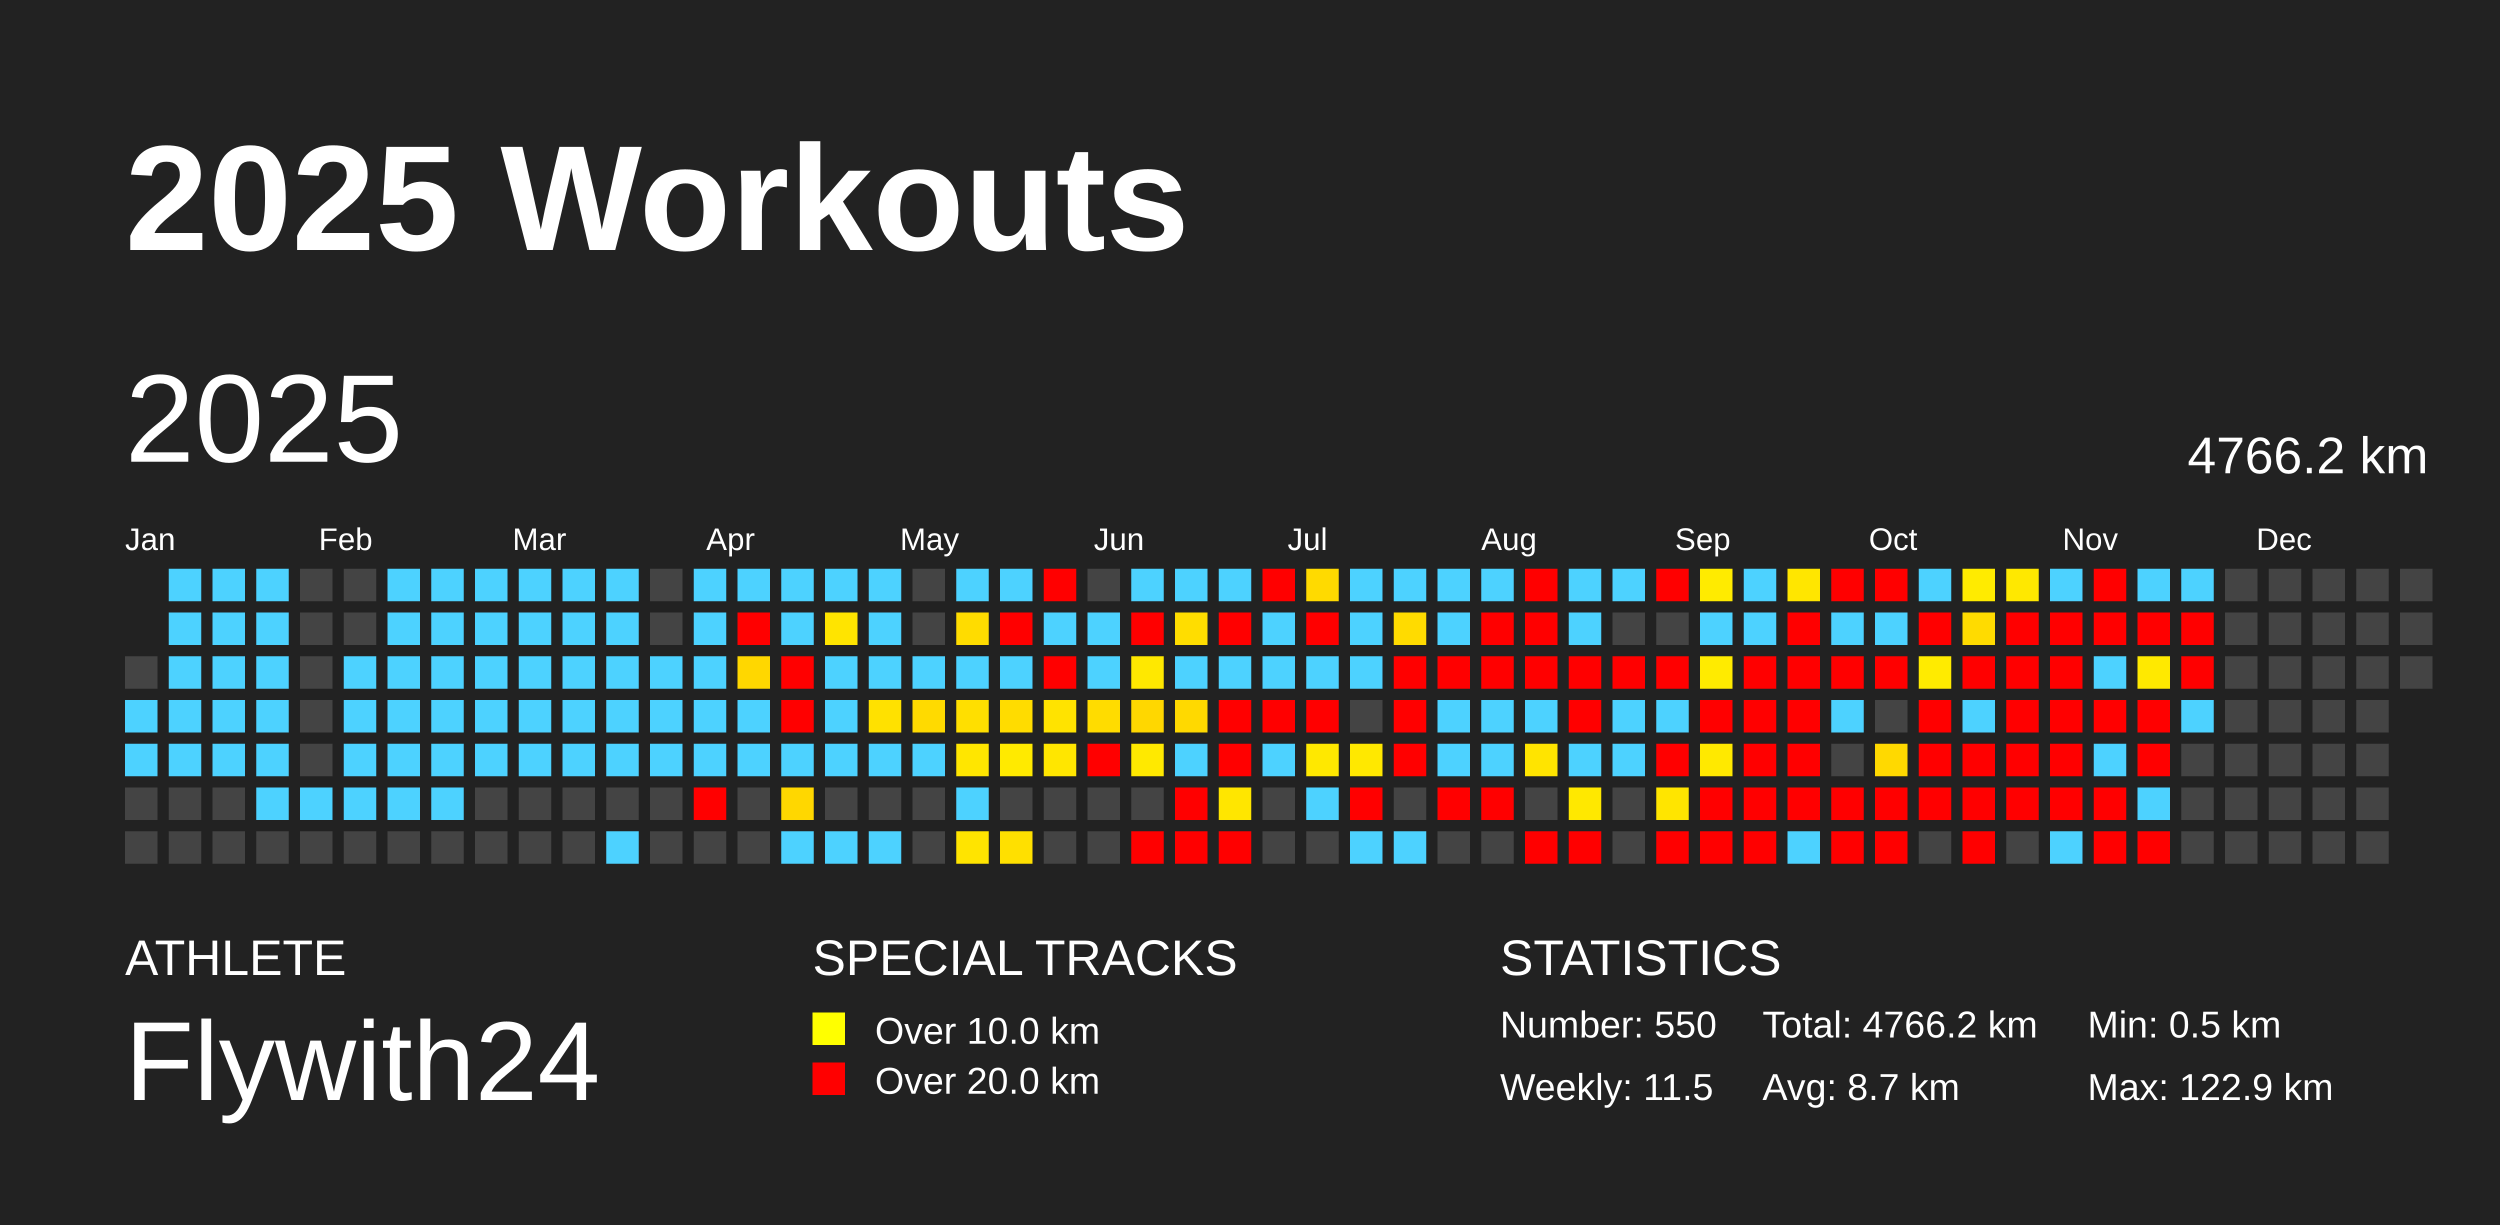
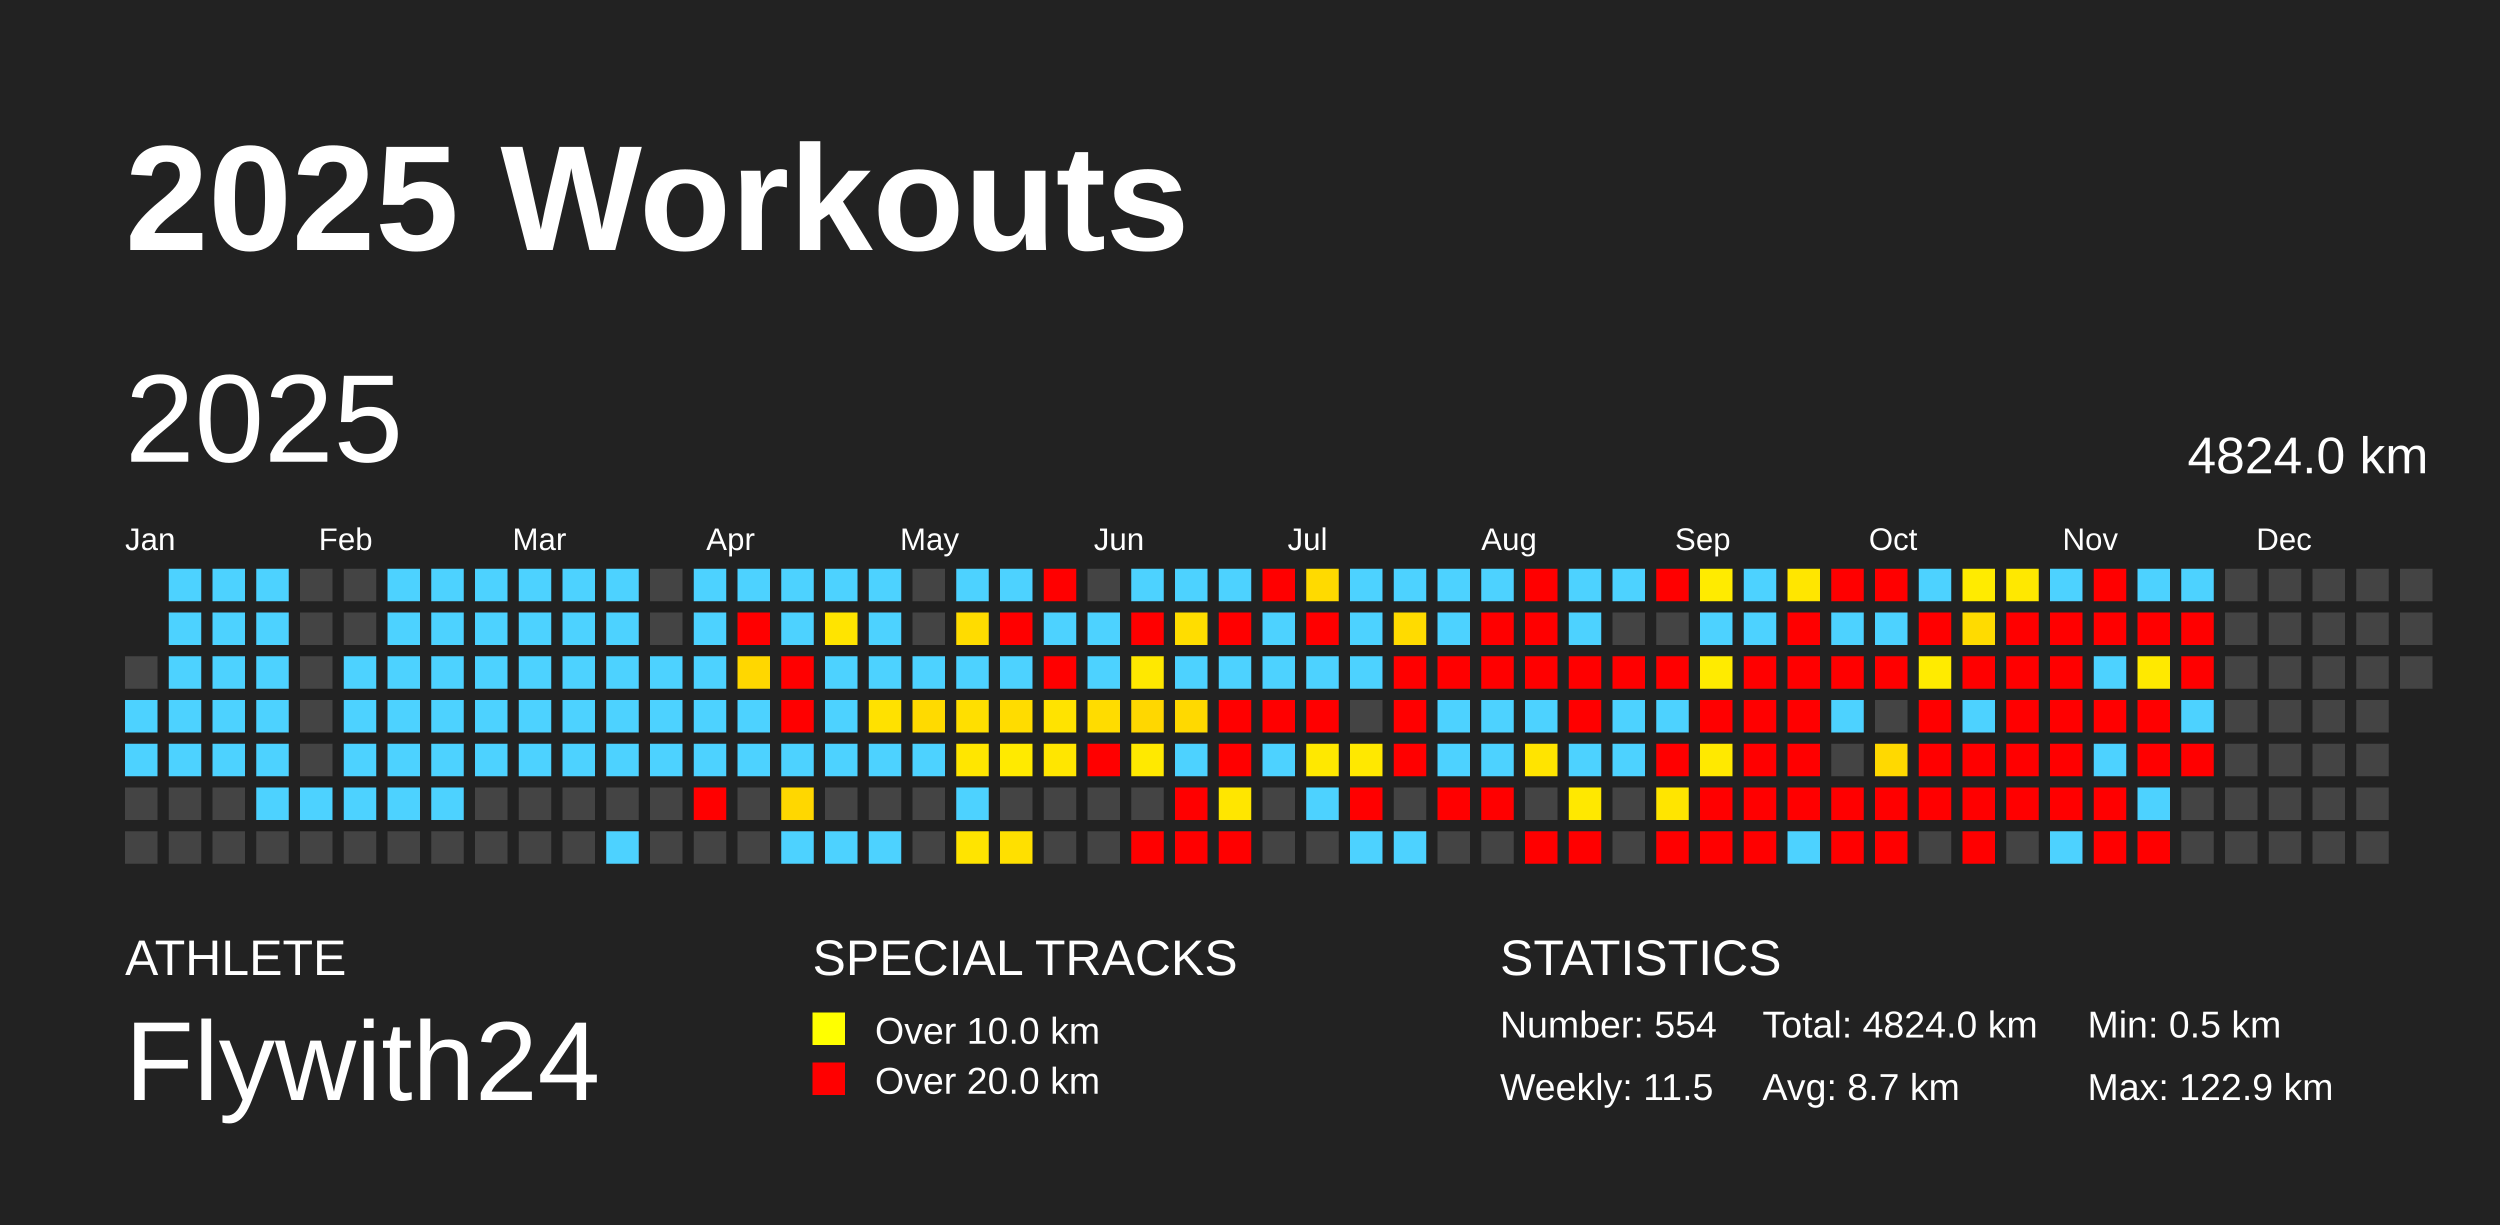
<svg xmlns="http://www.w3.org/2000/svg" baseProfile="full" height="98mm" version="1.1" viewBox="0,0,200,98" width="200mm">
  <defs />
  <rect fill="#222222" height="98" width="200" x="0" y="0" />
  <text fill="#FFFFFF" style="font-size:12px; font-family:Arial; font-weight:bold;" x="10" y="20">2025 Workouts</text>
  <text fill="#FFFFFF" style="font-size:4px; font-family:Arial" x="10" y="78">ATHLETE</text>
  <text fill="#FFFFFF" style="font-size:9px; font-family:Arial" x="10" y="88">Flywith24</text>
  <text fill="#FFFFFF" style="font-size:4px; font-family:Arial" x="65" y="78">SPECIAL TRACKS</text>
  <rect fill="yellow" height="2.6" width="2.6" x="65" y="81" />
  <text fill="#FFFFFF" style="font-size:3px; font-family:Arial" x="70" y="83.5">Over 10.0 km</text>
  <rect fill="red" height="2.6" width="2.6" x="65" y="85" />
  <text fill="#FFFFFF" style="font-size:3px; font-family:Arial" x="70" y="87.5">Over 20.0 km</text>
  <text fill="#FFFFFF" style="font-size:4px; font-family:Arial" x="120" y="78">STATISTICS</text>
-   <text fill="#FFFFFF" style="font-size:3px; font-family:Arial" x="120" y="83">Number: 550</text>
+   <text fill="#FFFFFF" style="font-size:3px; font-family:Arial" x="120" y="83">Number: 554</text>
  <text fill="#FFFFFF" style="font-size:3px; font-family:Arial" x="120" y="88">Weekly: 11.5</text>
-   <text fill="#FFFFFF" style="font-size:3px; font-family:Arial" x="141" y="83">Total: 4766.2 km</text>
+   <text fill="#FFFFFF" style="font-size:3px; font-family:Arial" x="141" y="83">Total: 4824.0 km</text>
  <text fill="#FFFFFF" style="font-size:3px; font-family:Arial" x="141" y="88">Avg: 8.7 km</text>
  <text fill="#FFFFFF" style="font-size:3px; font-family:Arial" x="167" y="83">Min: 0.5 km</text>
  <text fill="#FFFFFF" style="font-size:3px; font-family:Arial" x="167" y="88">Max: 122.9 km</text>
  <text dominant-baseline="hanging" fill="#FFFFFF" style="font-size:10.0px; font-family:Arial;" x="10" y="30">2025</text>
-   <text dominant-baseline="hanging" fill="#FFFFFF" style="font-size:4.125px; font-family:Arial;" x="175" y="35">4766.2 km</text>
+   <text dominant-baseline="hanging" fill="#FFFFFF" style="font-size:4.125px; font-family:Arial;" x="175" y="35">4824.0 km</text>
  <text fill="#FFFFFF" style="font-size:2.5px; font-family:Arial" x="10.0" y="44">Jan</text>
  <text fill="#FFFFFF" style="font-size:2.5px; font-family:Arial" x="25.5" y="44">Feb</text>
  <text fill="#FFFFFF" style="font-size:2.5px; font-family:Arial" x="41.0" y="44">Mar</text>
  <text fill="#FFFFFF" style="font-size:2.5px; font-family:Arial" x="56.5" y="44">Apr</text>
  <text fill="#FFFFFF" style="font-size:2.5px; font-family:Arial" x="72.0" y="44">May</text>
  <text fill="#FFFFFF" style="font-size:2.5px; font-family:Arial" x="87.5" y="44">Jun</text>
  <text fill="#FFFFFF" style="font-size:2.5px; font-family:Arial" x="103.0" y="44">Jul</text>
  <text fill="#FFFFFF" style="font-size:2.5px; font-family:Arial" x="118.5" y="44">Aug</text>
  <text fill="#FFFFFF" style="font-size:2.5px; font-family:Arial" x="134.0" y="44">Sep</text>
  <text fill="#FFFFFF" style="font-size:2.5px; font-family:Arial" x="149.5" y="44">Oct</text>
  <text fill="#FFFFFF" style="font-size:2.5px; font-family:Arial" x="165.0" y="44">Nov</text>
  <text fill="#FFFFFF" style="font-size:2.5px; font-family:Arial" x="180.5" y="44">Dec</text>
  <rect fill="#444444" height="2.6" width="2.6" x="10.0" y="52.5" />
  <rect fill="#4dd2ff" height="2.6" width="2.6" x="10.0" y="56.0" />
  <rect fill="#4dd2ff" height="2.6" width="2.6" x="10.0" y="59.5" />
  <rect fill="#444444" height="2.6" width="2.6" x="10.0" y="63.0" />
  <rect fill="#444444" height="2.6" width="2.6" x="10.0" y="66.5" />
  <rect fill="#4dd2ff" height="2.6" width="2.6" x="13.5" y="45.5" />
  <rect fill="#4dd2ff" height="2.6" width="2.6" x="13.5" y="49.0" />
  <rect fill="#4dd2ff" height="2.6" width="2.6" x="13.5" y="52.5" />
  <rect fill="#4dd2ff" height="2.6" width="2.6" x="13.5" y="56.0" />
  <rect fill="#4dd2ff" height="2.6" width="2.6" x="13.5" y="59.5" />
  <rect fill="#444444" height="2.6" width="2.6" x="13.5" y="63.0" />
  <rect fill="#444444" height="2.6" width="2.6" x="13.5" y="66.5" />
  <rect fill="#4dd2ff" height="2.6" width="2.6" x="17.0" y="45.5" />
  <rect fill="#4dd2ff" height="2.6" width="2.6" x="17.0" y="49.0" />
  <rect fill="#4dd2ff" height="2.6" width="2.6" x="17.0" y="52.5" />
  <rect fill="#4dd2ff" height="2.6" width="2.6" x="17.0" y="56.0" />
  <rect fill="#4dd2ff" height="2.6" width="2.6" x="17.0" y="59.5" />
  <rect fill="#444444" height="2.6" width="2.6" x="17.0" y="63.0" />
  <rect fill="#444444" height="2.6" width="2.6" x="17.0" y="66.5" />
  <rect fill="#4dd2ff" height="2.6" width="2.6" x="20.5" y="45.5" />
  <rect fill="#4dd2ff" height="2.6" width="2.6" x="20.5" y="49.0" />
  <rect fill="#4dd2ff" height="2.6" width="2.6" x="20.5" y="52.5" />
  <rect fill="#4dd2ff" height="2.6" width="2.6" x="20.5" y="56.0" />
  <rect fill="#4dd2ff" height="2.6" width="2.6" x="20.5" y="59.5" />
  <rect fill="#4dd2ff" height="2.6" width="2.6" x="20.5" y="63.0" />
  <rect fill="#444444" height="2.6" width="2.6" x="20.5" y="66.5" />
  <rect fill="#444444" height="2.6" width="2.6" x="24.0" y="45.5" />
  <rect fill="#444444" height="2.6" width="2.6" x="24.0" y="49.0" />
  <rect fill="#444444" height="2.6" width="2.6" x="24.0" y="52.5" />
  <rect fill="#444444" height="2.6" width="2.6" x="24.0" y="56.0" />
  <rect fill="#444444" height="2.6" width="2.6" x="24.0" y="59.5" />
  <rect fill="#4dd2ff" height="2.6" width="2.6" x="24.0" y="63.0" />
  <rect fill="#444444" height="2.6" width="2.6" x="24.0" y="66.5" />
  <rect fill="#444444" height="2.6" width="2.6" x="27.5" y="45.5" />
  <rect fill="#444444" height="2.6" width="2.6" x="27.5" y="49.0" />
  <rect fill="#4dd2ff" height="2.6" width="2.6" x="27.5" y="52.5" />
  <rect fill="#4dd2ff" height="2.6" width="2.6" x="27.5" y="56.0" />
  <rect fill="#4dd2ff" height="2.6" width="2.6" x="27.5" y="59.5" />
  <rect fill="#4dd2ff" height="2.6" width="2.6" x="27.5" y="63.0" />
  <rect fill="#444444" height="2.6" width="2.6" x="27.5" y="66.5" />
  <rect fill="#4dd2ff" height="2.6" width="2.6" x="31.0" y="45.5" />
  <rect fill="#4dd2ff" height="2.6" width="2.6" x="31.0" y="49.0" />
  <rect fill="#4dd2ff" height="2.6" width="2.6" x="31.0" y="52.5" />
  <rect fill="#4dd2ff" height="2.6" width="2.6" x="31.0" y="56.0" />
  <rect fill="#4dd2ff" height="2.6" width="2.6" x="31.0" y="59.5" />
  <rect fill="#4dd2ff" height="2.6" width="2.6" x="31.0" y="63.0" />
  <rect fill="#444444" height="2.6" width="2.6" x="31.0" y="66.5" />
  <rect fill="#4dd2ff" height="2.6" width="2.6" x="34.5" y="45.5" />
  <rect fill="#4dd2ff" height="2.6" width="2.6" x="34.5" y="49.0" />
  <rect fill="#4dd2ff" height="2.6" width="2.6" x="34.5" y="52.5" />
  <rect fill="#4dd2ff" height="2.6" width="2.6" x="34.5" y="56.0" />
  <rect fill="#4dd2ff" height="2.6" width="2.6" x="34.5" y="59.5" />
  <rect fill="#4dd2ff" height="2.6" width="2.6" x="34.5" y="63.0" />
  <rect fill="#444444" height="2.6" width="2.6" x="34.5" y="66.5" />
  <rect fill="#4dd2ff" height="2.6" width="2.6" x="38.0" y="45.5" />
  <rect fill="#4dd2ff" height="2.6" width="2.6" x="38.0" y="49.0" />
  <rect fill="#4dd2ff" height="2.6" width="2.6" x="38.0" y="52.5" />
  <rect fill="#4dd2ff" height="2.6" width="2.6" x="38.0" y="56.0" />
  <rect fill="#4dd2ff" height="2.6" width="2.6" x="38.0" y="59.5" />
  <rect fill="#444444" height="2.6" width="2.6" x="38.0" y="63.0" />
  <rect fill="#444444" height="2.6" width="2.6" x="38.0" y="66.5" />
  <rect fill="#4dd2ff" height="2.6" width="2.6" x="41.5" y="45.5" />
  <rect fill="#4dd2ff" height="2.6" width="2.6" x="41.5" y="49.0" />
  <rect fill="#4dd2ff" height="2.6" width="2.6" x="41.5" y="52.5" />
  <rect fill="#4dd2ff" height="2.6" width="2.6" x="41.5" y="56.0" />
  <rect fill="#4dd2ff" height="2.6" width="2.6" x="41.5" y="59.5" />
  <rect fill="#444444" height="2.6" width="2.6" x="41.5" y="63.0" />
  <rect fill="#444444" height="2.6" width="2.6" x="41.5" y="66.5" />
  <rect fill="#4dd2ff" height="2.6" width="2.6" x="45.0" y="45.5" />
  <rect fill="#4dd2ff" height="2.6" width="2.6" x="45.0" y="49.0" />
  <rect fill="#4dd2ff" height="2.6" width="2.6" x="45.0" y="52.5" />
  <rect fill="#4dd2ff" height="2.6" width="2.6" x="45.0" y="56.0" />
  <rect fill="#4dd2ff" height="2.6" width="2.6" x="45.0" y="59.5" />
  <rect fill="#444444" height="2.6" width="2.6" x="45.0" y="63.0" />
  <rect fill="#444444" height="2.6" width="2.6" x="45.0" y="66.5" />
  <rect fill="#4dd2ff" height="2.6" width="2.6" x="48.5" y="45.5" />
  <rect fill="#4dd2ff" height="2.6" width="2.6" x="48.5" y="49.0" />
  <rect fill="#4dd2ff" height="2.6" width="2.6" x="48.5" y="52.5" />
  <rect fill="#4dd2ff" height="2.6" width="2.6" x="48.5" y="56.0" />
  <rect fill="#4dd2ff" height="2.6" width="2.6" x="48.5" y="59.5" />
  <rect fill="#444444" height="2.6" width="2.6" x="48.5" y="63.0" />
  <rect fill="#4dd2ff" height="2.6" width="2.6" x="48.5" y="66.5" />
  <rect fill="#444444" height="2.6" width="2.6" x="52.0" y="45.5" />
  <rect fill="#444444" height="2.6" width="2.6" x="52.0" y="49.0" />
  <rect fill="#4dd2ff" height="2.6" width="2.6" x="52.0" y="52.5" />
  <rect fill="#4dd2ff" height="2.6" width="2.6" x="52.0" y="56.0" />
  <rect fill="#4dd2ff" height="2.6" width="2.6" x="52.0" y="59.5" />
  <rect fill="#444444" height="2.6" width="2.6" x="52.0" y="63.0" />
  <rect fill="#444444" height="2.6" width="2.6" x="52.0" y="66.5" />
  <rect fill="#4dd2ff" height="2.6" width="2.6" x="55.5" y="45.5" />
  <rect fill="#4dd2ff" height="2.6" width="2.6" x="55.5" y="49.0" />
  <rect fill="#4dd2ff" height="2.6" width="2.6" x="55.5" y="52.5" />
  <rect fill="#4dd2ff" height="2.6" width="2.6" x="55.5" y="56.0" />
  <rect fill="#4dd2ff" height="2.6" width="2.6" x="55.5" y="59.5" />
  <rect fill="red" height="2.6" width="2.6" x="55.5" y="63.0" />
  <rect fill="#444444" height="2.6" width="2.6" x="55.5" y="66.5" />
  <rect fill="#4dd2ff" height="2.6" width="2.6" x="59.0" y="45.5" />
  <rect fill="red" height="2.6" width="2.6" x="59.0" y="49.0" />
  <rect fill="#ffd700" height="2.6" width="2.6" x="59.0" y="52.5" />
  <rect fill="#4dd2ff" height="2.6" width="2.6" x="59.0" y="56.0" />
  <rect fill="#4dd2ff" height="2.6" width="2.6" x="59.0" y="59.5" />
  <rect fill="#444444" height="2.6" width="2.6" x="59.0" y="63.0" />
  <rect fill="#444444" height="2.6" width="2.6" x="59.0" y="66.5" />
  <rect fill="#4dd2ff" height="2.6" width="2.6" x="62.5" y="45.5" />
  <rect fill="#4dd2ff" height="2.6" width="2.6" x="62.5" y="49.0" />
  <rect fill="red" height="2.6" width="2.6" x="62.5" y="52.5" />
  <rect fill="red" height="2.6" width="2.6" x="62.5" y="56.0" />
  <rect fill="#4dd2ff" height="2.6" width="2.6" x="62.5" y="59.5" />
  <rect fill="#ffd700" height="2.6" width="2.6" x="62.5" y="63.0" />
  <rect fill="#4dd2ff" height="2.6" width="2.6" x="62.5" y="66.5" />
  <rect fill="#4dd2ff" height="2.6" width="2.6" x="66.0" y="45.5" />
  <rect fill="#ffe400" height="2.6" width="2.6" x="66.0" y="49.0" />
  <rect fill="#4dd2ff" height="2.6" width="2.6" x="66.0" y="52.5" />
  <rect fill="#4dd2ff" height="2.6" width="2.6" x="66.0" y="56.0" />
  <rect fill="#4dd2ff" height="2.6" width="2.6" x="66.0" y="59.5" />
  <rect fill="#444444" height="2.6" width="2.6" x="66.0" y="63.0" />
  <rect fill="#4dd2ff" height="2.6" width="2.6" x="66.0" y="66.5" />
  <rect fill="#4dd2ff" height="2.6" width="2.6" x="69.5" y="45.5" />
  <rect fill="#4dd2ff" height="2.6" width="2.6" x="69.5" y="49.0" />
  <rect fill="#4dd2ff" height="2.6" width="2.6" x="69.5" y="52.5" />
  <rect fill="#ffe100" height="2.6" width="2.6" x="69.5" y="56.0" />
  <rect fill="#4dd2ff" height="2.6" width="2.6" x="69.5" y="59.5" />
  <rect fill="#444444" height="2.6" width="2.6" x="69.5" y="63.0" />
  <rect fill="#4dd2ff" height="2.6" width="2.6" x="69.5" y="66.5" />
  <rect fill="#444444" height="2.6" width="2.6" x="73.0" y="45.5" />
  <rect fill="#444444" height="2.6" width="2.6" x="73.0" y="49.0" />
  <rect fill="#4dd2ff" height="2.6" width="2.6" x="73.0" y="52.5" />
  <rect fill="#ffda00" height="2.6" width="2.6" x="73.0" y="56.0" />
  <rect fill="#4dd2ff" height="2.6" width="2.6" x="73.0" y="59.5" />
  <rect fill="#444444" height="2.6" width="2.6" x="73.0" y="63.0" />
  <rect fill="#444444" height="2.6" width="2.6" x="73.0" y="66.5" />
  <rect fill="#4dd2ff" height="2.6" width="2.6" x="76.5" y="45.5" />
  <rect fill="#ffdc00" height="2.6" width="2.6" x="76.5" y="49.0" />
  <rect fill="#4dd2ff" height="2.6" width="2.6" x="76.5" y="52.5" />
  <rect fill="#ffdf00" height="2.6" width="2.6" x="76.5" y="56.0" />
  <rect fill="#ffe600" height="2.6" width="2.6" x="76.5" y="59.5" />
  <rect fill="#4dd2ff" height="2.6" width="2.6" x="76.5" y="63.0" />
  <rect fill="#ffe400" height="2.6" width="2.6" x="76.5" y="66.5" />
  <rect fill="#4dd2ff" height="2.6" width="2.6" x="80.0" y="45.5" />
  <rect fill="red" height="2.6" width="2.6" x="80.0" y="49.0" />
  <rect fill="#4dd2ff" height="2.6" width="2.6" x="80.0" y="52.5" />
  <rect fill="#ffdc00" height="2.6" width="2.6" x="80.0" y="56.0" />
  <rect fill="#ffea00" height="2.6" width="2.6" x="80.0" y="59.5" />
  <rect fill="#444444" height="2.6" width="2.6" x="80.0" y="63.0" />
  <rect fill="#ffe000" height="2.6" width="2.6" x="80.0" y="66.5" />
  <rect fill="red" height="2.6" width="2.6" x="83.5" y="45.5" />
  <rect fill="#4dd2ff" height="2.6" width="2.6" x="83.5" y="49.0" />
  <rect fill="red" height="2.6" width="2.6" x="83.5" y="52.5" />
  <rect fill="#ffe300" height="2.6" width="2.6" x="83.5" y="56.0" />
  <rect fill="#ffe600" height="2.6" width="2.6" x="83.5" y="59.5" />
  <rect fill="#444444" height="2.6" width="2.6" x="83.5" y="63.0" />
  <rect fill="#444444" height="2.6" width="2.6" x="83.5" y="66.5" />
  <rect fill="#444444" height="2.6" width="2.6" x="87.0" y="45.5" />
  <rect fill="#4dd2ff" height="2.6" width="2.6" x="87.0" y="49.0" />
  <rect fill="#4dd2ff" height="2.6" width="2.6" x="87.0" y="52.5" />
  <rect fill="#ffdc00" height="2.6" width="2.6" x="87.0" y="56.0" />
  <rect fill="red" height="2.6" width="2.6" x="87.0" y="59.5" />
  <rect fill="#444444" height="2.6" width="2.6" x="87.0" y="63.0" />
  <rect fill="#444444" height="2.6" width="2.6" x="87.0" y="66.5" />
  <rect fill="#4dd2ff" height="2.6" width="2.6" x="90.5" y="45.5" />
  <rect fill="red" height="2.6" width="2.6" x="90.5" y="49.0" />
  <rect fill="#ffe800" height="2.6" width="2.6" x="90.5" y="52.5" />
  <rect fill="#ffd700" height="2.6" width="2.6" x="90.5" y="56.0" />
  <rect fill="#ffe900" height="2.6" width="2.6" x="90.5" y="59.5" />
  <rect fill="#444444" height="2.6" width="2.6" x="90.5" y="63.0" />
  <rect fill="red" height="2.6" width="2.6" x="90.5" y="66.5" />
  <rect fill="#4dd2ff" height="2.6" width="2.6" x="94.0" y="45.5" />
  <rect fill="#ffdd00" height="2.6" width="2.6" x="94.0" y="49.0" />
  <rect fill="#4dd2ff" height="2.6" width="2.6" x="94.0" y="52.5" />
  <rect fill="#ffd900" height="2.6" width="2.6" x="94.0" y="56.0" />
  <rect fill="#4dd2ff" height="2.6" width="2.6" x="94.0" y="59.5" />
  <rect fill="red" height="2.6" width="2.6" x="94.0" y="63.0" />
  <rect fill="red" height="2.6" width="2.6" x="94.0" y="66.5" />
  <rect fill="#4dd2ff" height="2.6" width="2.6" x="97.5" y="45.5" />
  <rect fill="red" height="2.6" width="2.6" x="97.5" y="49.0" />
  <rect fill="#4dd2ff" height="2.6" width="2.6" x="97.5" y="52.5" />
  <rect fill="red" height="2.6" width="2.6" x="97.5" y="56.0" />
  <rect fill="red" height="2.6" width="2.6" x="97.5" y="59.5" />
  <rect fill="#ffe600" height="2.6" width="2.6" x="97.5" y="63.0" />
  <rect fill="red" height="2.6" width="2.6" x="97.5" y="66.5" />
  <rect fill="red" height="2.6" width="2.6" x="101.0" y="45.5" />
  <rect fill="#4dd2ff" height="2.6" width="2.6" x="101.0" y="49.0" />
  <rect fill="#4dd2ff" height="2.6" width="2.6" x="101.0" y="52.5" />
  <rect fill="red" height="2.6" width="2.6" x="101.0" y="56.0" />
  <rect fill="#4dd2ff" height="2.6" width="2.6" x="101.0" y="59.5" />
  <rect fill="#444444" height="2.6" width="2.6" x="101.0" y="63.0" />
  <rect fill="#444444" height="2.6" width="2.6" x="101.0" y="66.5" />
  <rect fill="#ffda00" height="2.6" width="2.6" x="104.5" y="45.5" />
  <rect fill="red" height="2.6" width="2.6" x="104.5" y="49.0" />
  <rect fill="#4dd2ff" height="2.6" width="2.6" x="104.5" y="52.5" />
  <rect fill="red" height="2.6" width="2.6" x="104.5" y="56.0" />
  <rect fill="#ffe800" height="2.6" width="2.6" x="104.5" y="59.5" />
  <rect fill="#4dd2ff" height="2.6" width="2.6" x="104.5" y="63.0" />
  <rect fill="#444444" height="2.6" width="2.6" x="104.5" y="66.5" />
  <rect fill="#4dd2ff" height="2.6" width="2.6" x="108.0" y="45.5" />
  <rect fill="#4dd2ff" height="2.6" width="2.6" x="108.0" y="49.0" />
  <rect fill="#4dd2ff" height="2.6" width="2.6" x="108.0" y="52.5" />
  <rect fill="#444444" height="2.6" width="2.6" x="108.0" y="56.0" />
  <rect fill="#ffe800" height="2.6" width="2.6" x="108.0" y="59.5" />
  <rect fill="red" height="2.6" width="2.6" x="108.0" y="63.0" />
  <rect fill="#4dd2ff" height="2.6" width="2.6" x="108.0" y="66.5" />
  <rect fill="#4dd2ff" height="2.6" width="2.6" x="111.5" y="45.5" />
  <rect fill="#ffdb00" height="2.6" width="2.6" x="111.5" y="49.0" />
  <rect fill="red" height="2.6" width="2.6" x="111.5" y="52.5" />
  <rect fill="red" height="2.6" width="2.6" x="111.5" y="56.0" />
  <rect fill="red" height="2.6" width="2.6" x="111.5" y="59.5" />
  <rect fill="#444444" height="2.6" width="2.6" x="111.5" y="63.0" />
  <rect fill="#4dd2ff" height="2.6" width="2.6" x="111.5" y="66.5" />
  <rect fill="#4dd2ff" height="2.6" width="2.6" x="115.0" y="45.5" />
  <rect fill="#4dd2ff" height="2.6" width="2.6" x="115.0" y="49.0" />
  <rect fill="red" height="2.6" width="2.6" x="115.0" y="52.5" />
  <rect fill="#4dd2ff" height="2.6" width="2.6" x="115.0" y="56.0" />
  <rect fill="#4dd2ff" height="2.6" width="2.6" x="115.0" y="59.5" />
  <rect fill="red" height="2.6" width="2.6" x="115.0" y="63.0" />
  <rect fill="#444444" height="2.6" width="2.6" x="115.0" y="66.5" />
  <rect fill="#4dd2ff" height="2.6" width="2.6" x="118.5" y="45.5" />
  <rect fill="red" height="2.6" width="2.6" x="118.5" y="49.0" />
  <rect fill="red" height="2.6" width="2.6" x="118.5" y="52.5" />
  <rect fill="#4dd2ff" height="2.6" width="2.6" x="118.5" y="56.0" />
  <rect fill="#4dd2ff" height="2.6" width="2.6" x="118.5" y="59.5" />
  <rect fill="red" height="2.6" width="2.6" x="118.5" y="63.0" />
  <rect fill="#444444" height="2.6" width="2.6" x="118.5" y="66.5" />
  <rect fill="red" height="2.6" width="2.6" x="122.0" y="45.5" />
  <rect fill="red" height="2.6" width="2.6" x="122.0" y="49.0" />
  <rect fill="red" height="2.6" width="2.6" x="122.0" y="52.5" />
  <rect fill="#4dd2ff" height="2.6" width="2.6" x="122.0" y="56.0" />
  <rect fill="#ffe400" height="2.6" width="2.6" x="122.0" y="59.5" />
  <rect fill="#444444" height="2.6" width="2.6" x="122.0" y="63.0" />
  <rect fill="red" height="2.6" width="2.6" x="122.0" y="66.5" />
  <rect fill="#4dd2ff" height="2.6" width="2.6" x="125.5" y="45.5" />
  <rect fill="#4dd2ff" height="2.6" width="2.6" x="125.5" y="49.0" />
  <rect fill="red" height="2.6" width="2.6" x="125.5" y="52.5" />
  <rect fill="red" height="2.6" width="2.6" x="125.5" y="56.0" />
  <rect fill="#4dd2ff" height="2.6" width="2.6" x="125.5" y="59.5" />
  <rect fill="#ffe800" height="2.6" width="2.6" x="125.5" y="63.0" />
  <rect fill="red" height="2.6" width="2.6" x="125.5" y="66.5" />
  <rect fill="#4dd2ff" height="2.6" width="2.6" x="129.0" y="45.5" />
  <rect fill="#444444" height="2.6" width="2.6" x="129.0" y="49.0" />
  <rect fill="red" height="2.6" width="2.6" x="129.0" y="52.5" />
  <rect fill="#4dd2ff" height="2.6" width="2.6" x="129.0" y="56.0" />
  <rect fill="#4dd2ff" height="2.6" width="2.6" x="129.0" y="59.5" />
  <rect fill="#444444" height="2.6" width="2.6" x="129.0" y="63.0" />
  <rect fill="#444444" height="2.6" width="2.6" x="129.0" y="66.5" />
  <rect fill="red" height="2.6" width="2.6" x="132.5" y="45.5" />
  <rect fill="#444444" height="2.6" width="2.6" x="132.5" y="49.0" />
  <rect fill="red" height="2.6" width="2.6" x="132.5" y="52.5" />
  <rect fill="#4dd2ff" height="2.6" width="2.6" x="132.5" y="56.0" />
  <rect fill="red" height="2.6" width="2.6" x="132.5" y="59.5" />
  <rect fill="#ffe500" height="2.6" width="2.6" x="132.5" y="63.0" />
  <rect fill="red" height="2.6" width="2.6" x="132.5" y="66.5" />
  <rect fill="#ffeb00" height="2.6" width="2.6" x="136.0" y="45.5" />
  <rect fill="#4dd2ff" height="2.6" width="2.6" x="136.0" y="49.0" />
  <rect fill="#ffeb00" height="2.6" width="2.6" x="136.0" y="52.5" />
  <rect fill="red" height="2.6" width="2.6" x="136.0" y="56.0" />
  <rect fill="#ffe900" height="2.6" width="2.6" x="136.0" y="59.5" />
  <rect fill="red" height="2.6" width="2.6" x="136.0" y="63.0" />
  <rect fill="red" height="2.6" width="2.6" x="136.0" y="66.5" />
  <rect fill="#4dd2ff" height="2.6" width="2.6" x="139.5" y="45.5" />
  <rect fill="#4dd2ff" height="2.6" width="2.6" x="139.5" y="49.0" />
  <rect fill="red" height="2.6" width="2.6" x="139.5" y="52.5" />
  <rect fill="red" height="2.6" width="2.6" x="139.5" y="56.0" />
  <rect fill="red" height="2.6" width="2.6" x="139.5" y="59.5" />
  <rect fill="red" height="2.6" width="2.6" x="139.5" y="63.0" />
  <rect fill="red" height="2.6" width="2.6" x="139.5" y="66.5" />
  <rect fill="#ffe600" height="2.6" width="2.6" x="143.0" y="45.5" />
  <rect fill="red" height="2.6" width="2.6" x="143.0" y="49.0" />
  <rect fill="red" height="2.6" width="2.6" x="143.0" y="52.5" />
  <rect fill="red" height="2.6" width="2.6" x="143.0" y="56.0" />
  <rect fill="red" height="2.6" width="2.6" x="143.0" y="59.5" />
  <rect fill="red" height="2.6" width="2.6" x="143.0" y="63.0" />
  <rect fill="#4dd2ff" height="2.6" width="2.6" x="143.0" y="66.5" />
  <rect fill="red" height="2.6" width="2.6" x="146.5" y="45.5" />
  <rect fill="#4dd2ff" height="2.6" width="2.6" x="146.5" y="49.0" />
  <rect fill="red" height="2.6" width="2.6" x="146.5" y="52.5" />
  <rect fill="#4dd2ff" height="2.6" width="2.6" x="146.5" y="56.0" />
  <rect fill="#444444" height="2.6" width="2.6" x="146.5" y="59.5" />
  <rect fill="red" height="2.6" width="2.6" x="146.5" y="63.0" />
  <rect fill="red" height="2.6" width="2.6" x="146.5" y="66.5" />
  <rect fill="red" height="2.6" width="2.6" x="150.0" y="45.5" />
  <rect fill="#4dd2ff" height="2.6" width="2.6" x="150.0" y="49.0" />
  <rect fill="red" height="2.6" width="2.6" x="150.0" y="52.5" />
  <rect fill="#444444" height="2.6" width="2.6" x="150.0" y="56.0" />
  <rect fill="#ffd900" height="2.6" width="2.6" x="150.0" y="59.5" />
  <rect fill="red" height="2.6" width="2.6" x="150.0" y="63.0" />
  <rect fill="red" height="2.6" width="2.6" x="150.0" y="66.5" />
  <rect fill="#4dd2ff" height="2.6" width="2.6" x="153.5" y="45.5" />
  <rect fill="red" height="2.6" width="2.6" x="153.5" y="49.0" />
  <rect fill="#ffeb00" height="2.6" width="2.6" x="153.5" y="52.5" />
  <rect fill="red" height="2.6" width="2.6" x="153.5" y="56.0" />
  <rect fill="red" height="2.6" width="2.6" x="153.5" y="59.5" />
  <rect fill="red" height="2.6" width="2.6" x="153.5" y="63.0" />
  <rect fill="#444444" height="2.6" width="2.6" x="153.5" y="66.5" />
  <rect fill="#ffeb00" height="2.6" width="2.6" x="157.0" y="45.5" />
  <rect fill="#ffdb00" height="2.6" width="2.6" x="157.0" y="49.0" />
  <rect fill="red" height="2.6" width="2.6" x="157.0" y="52.5" />
  <rect fill="#4dd2ff" height="2.6" width="2.6" x="157.0" y="56.0" />
  <rect fill="red" height="2.6" width="2.6" x="157.0" y="59.5" />
  <rect fill="red" height="2.6" width="2.6" x="157.0" y="63.0" />
  <rect fill="red" height="2.6" width="2.6" x="157.0" y="66.5" />
  <rect fill="#ffe800" height="2.6" width="2.6" x="160.5" y="45.5" />
  <rect fill="red" height="2.6" width="2.6" x="160.5" y="49.0" />
  <rect fill="red" height="2.6" width="2.6" x="160.5" y="52.5" />
  <rect fill="red" height="2.6" width="2.6" x="160.5" y="56.0" />
  <rect fill="red" height="2.6" width="2.6" x="160.5" y="59.5" />
  <rect fill="red" height="2.6" width="2.6" x="160.5" y="63.0" />
  <rect fill="#444444" height="2.6" width="2.6" x="160.5" y="66.5" />
  <rect fill="#4dd2ff" height="2.6" width="2.6" x="164.0" y="45.5" />
  <rect fill="red" height="2.6" width="2.6" x="164.0" y="49.0" />
  <rect fill="red" height="2.6" width="2.6" x="164.0" y="52.5" />
  <rect fill="red" height="2.6" width="2.6" x="164.0" y="56.0" />
  <rect fill="red" height="2.6" width="2.6" x="164.0" y="59.5" />
  <rect fill="red" height="2.6" width="2.6" x="164.0" y="63.0" />
  <rect fill="#4dd2ff" height="2.6" width="2.6" x="164.0" y="66.5" />
  <rect fill="red" height="2.6" width="2.6" x="167.5" y="45.5" />
  <rect fill="red" height="2.6" width="2.6" x="167.5" y="49.0" />
  <rect fill="#4dd2ff" height="2.6" width="2.6" x="167.5" y="52.5" />
  <rect fill="red" height="2.6" width="2.6" x="167.5" y="56.0" />
  <rect fill="#4dd2ff" height="2.6" width="2.6" x="167.5" y="59.5" />
  <rect fill="red" height="2.6" width="2.6" x="167.5" y="63.0" />
  <rect fill="red" height="2.6" width="2.6" x="167.5" y="66.5" />
  <rect fill="#4dd2ff" height="2.6" width="2.6" x="171.0" y="45.5" />
  <rect fill="red" height="2.6" width="2.6" x="171.0" y="49.0" />
  <rect fill="#ffe900" height="2.6" width="2.6" x="171.0" y="52.5" />
  <rect fill="red" height="2.6" width="2.6" x="171.0" y="56.0" />
  <rect fill="red" height="2.6" width="2.6" x="171.0" y="59.5" />
  <rect fill="#4dd2ff" height="2.6" width="2.6" x="171.0" y="63.0" />
  <rect fill="red" height="2.6" width="2.6" x="171.0" y="66.5" />
  <rect fill="#4dd2ff" height="2.6" width="2.6" x="174.5" y="45.5" />
  <rect fill="red" height="2.6" width="2.6" x="174.5" y="49.0" />
  <rect fill="red" height="2.6" width="2.6" x="174.5" y="52.5" />
  <rect fill="#4dd2ff" height="2.6" width="2.6" x="174.5" y="56.0" />
-   <rect fill="#444444" height="2.6" width="2.6" x="174.5" y="59.5" />
+   <rect fill="red" height="2.6" width="2.6" x="174.5" y="59.5" />
  <rect fill="#444444" height="2.6" width="2.6" x="174.5" y="63.0" />
  <rect fill="#444444" height="2.6" width="2.6" x="174.5" y="66.5" />
  <rect fill="#444444" height="2.6" width="2.6" x="178.0" y="45.5" />
  <rect fill="#444444" height="2.6" width="2.6" x="178.0" y="49.0" />
  <rect fill="#444444" height="2.6" width="2.6" x="178.0" y="52.5" />
  <rect fill="#444444" height="2.6" width="2.6" x="178.0" y="56.0" />
  <rect fill="#444444" height="2.6" width="2.6" x="178.0" y="59.5" />
  <rect fill="#444444" height="2.6" width="2.6" x="178.0" y="63.0" />
  <rect fill="#444444" height="2.6" width="2.6" x="178.0" y="66.5" />
  <rect fill="#444444" height="2.6" width="2.6" x="181.5" y="45.5" />
  <rect fill="#444444" height="2.6" width="2.6" x="181.5" y="49.0" />
  <rect fill="#444444" height="2.6" width="2.6" x="181.5" y="52.5" />
  <rect fill="#444444" height="2.6" width="2.6" x="181.5" y="56.0" />
  <rect fill="#444444" height="2.6" width="2.6" x="181.5" y="59.5" />
  <rect fill="#444444" height="2.6" width="2.6" x="181.5" y="63.0" />
  <rect fill="#444444" height="2.6" width="2.6" x="181.5" y="66.5" />
  <rect fill="#444444" height="2.6" width="2.6" x="185.0" y="45.5" />
  <rect fill="#444444" height="2.6" width="2.6" x="185.0" y="49.0" />
  <rect fill="#444444" height="2.6" width="2.6" x="185.0" y="52.5" />
  <rect fill="#444444" height="2.6" width="2.6" x="185.0" y="56.0" />
  <rect fill="#444444" height="2.6" width="2.6" x="185.0" y="59.5" />
  <rect fill="#444444" height="2.6" width="2.6" x="185.0" y="63.0" />
  <rect fill="#444444" height="2.6" width="2.6" x="185.0" y="66.5" />
  <rect fill="#444444" height="2.6" width="2.6" x="188.5" y="45.5" />
  <rect fill="#444444" height="2.6" width="2.6" x="188.5" y="49.0" />
  <rect fill="#444444" height="2.6" width="2.6" x="188.5" y="52.5" />
  <rect fill="#444444" height="2.6" width="2.6" x="188.5" y="56.0" />
  <rect fill="#444444" height="2.6" width="2.6" x="188.5" y="59.5" />
  <rect fill="#444444" height="2.6" width="2.6" x="188.5" y="63.0" />
  <rect fill="#444444" height="2.6" width="2.6" x="188.5" y="66.5" />
  <rect fill="#444444" height="2.6" width="2.6" x="192.0" y="45.5" />
  <rect fill="#444444" height="2.6" width="2.6" x="192.0" y="49.0" />
  <rect fill="#444444" height="2.6" width="2.6" x="192.0" y="52.5" />
</svg>
